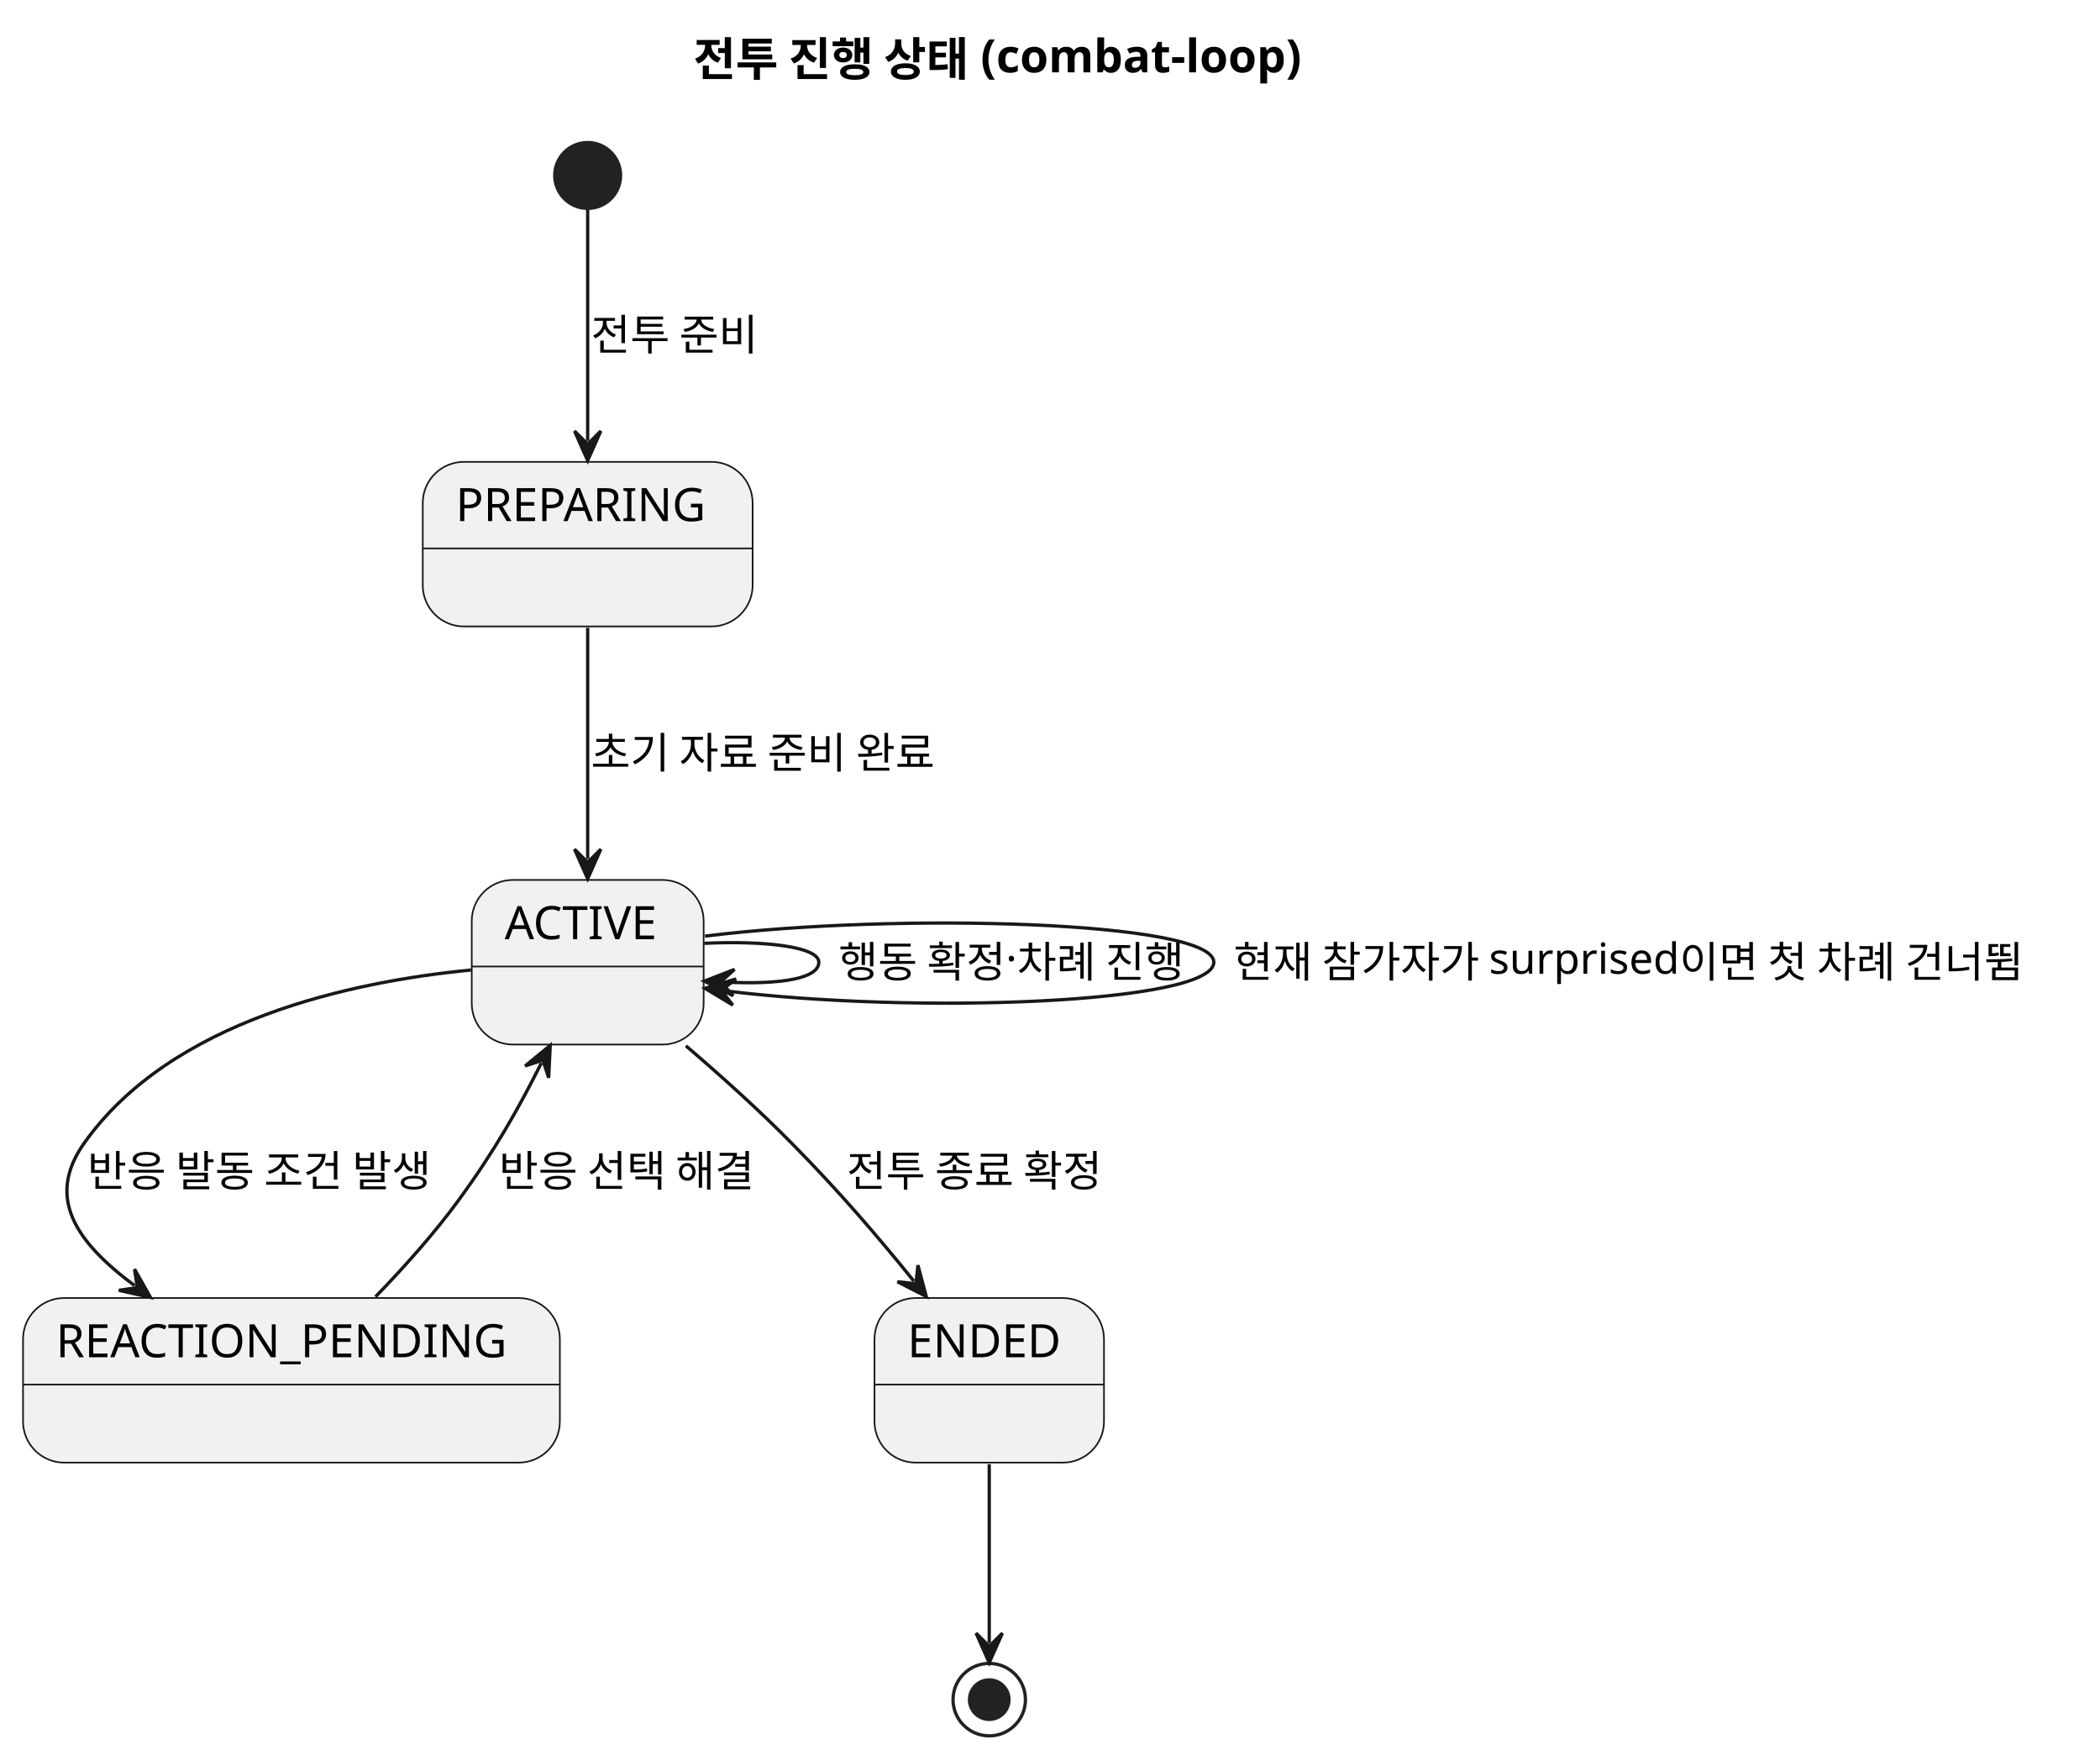
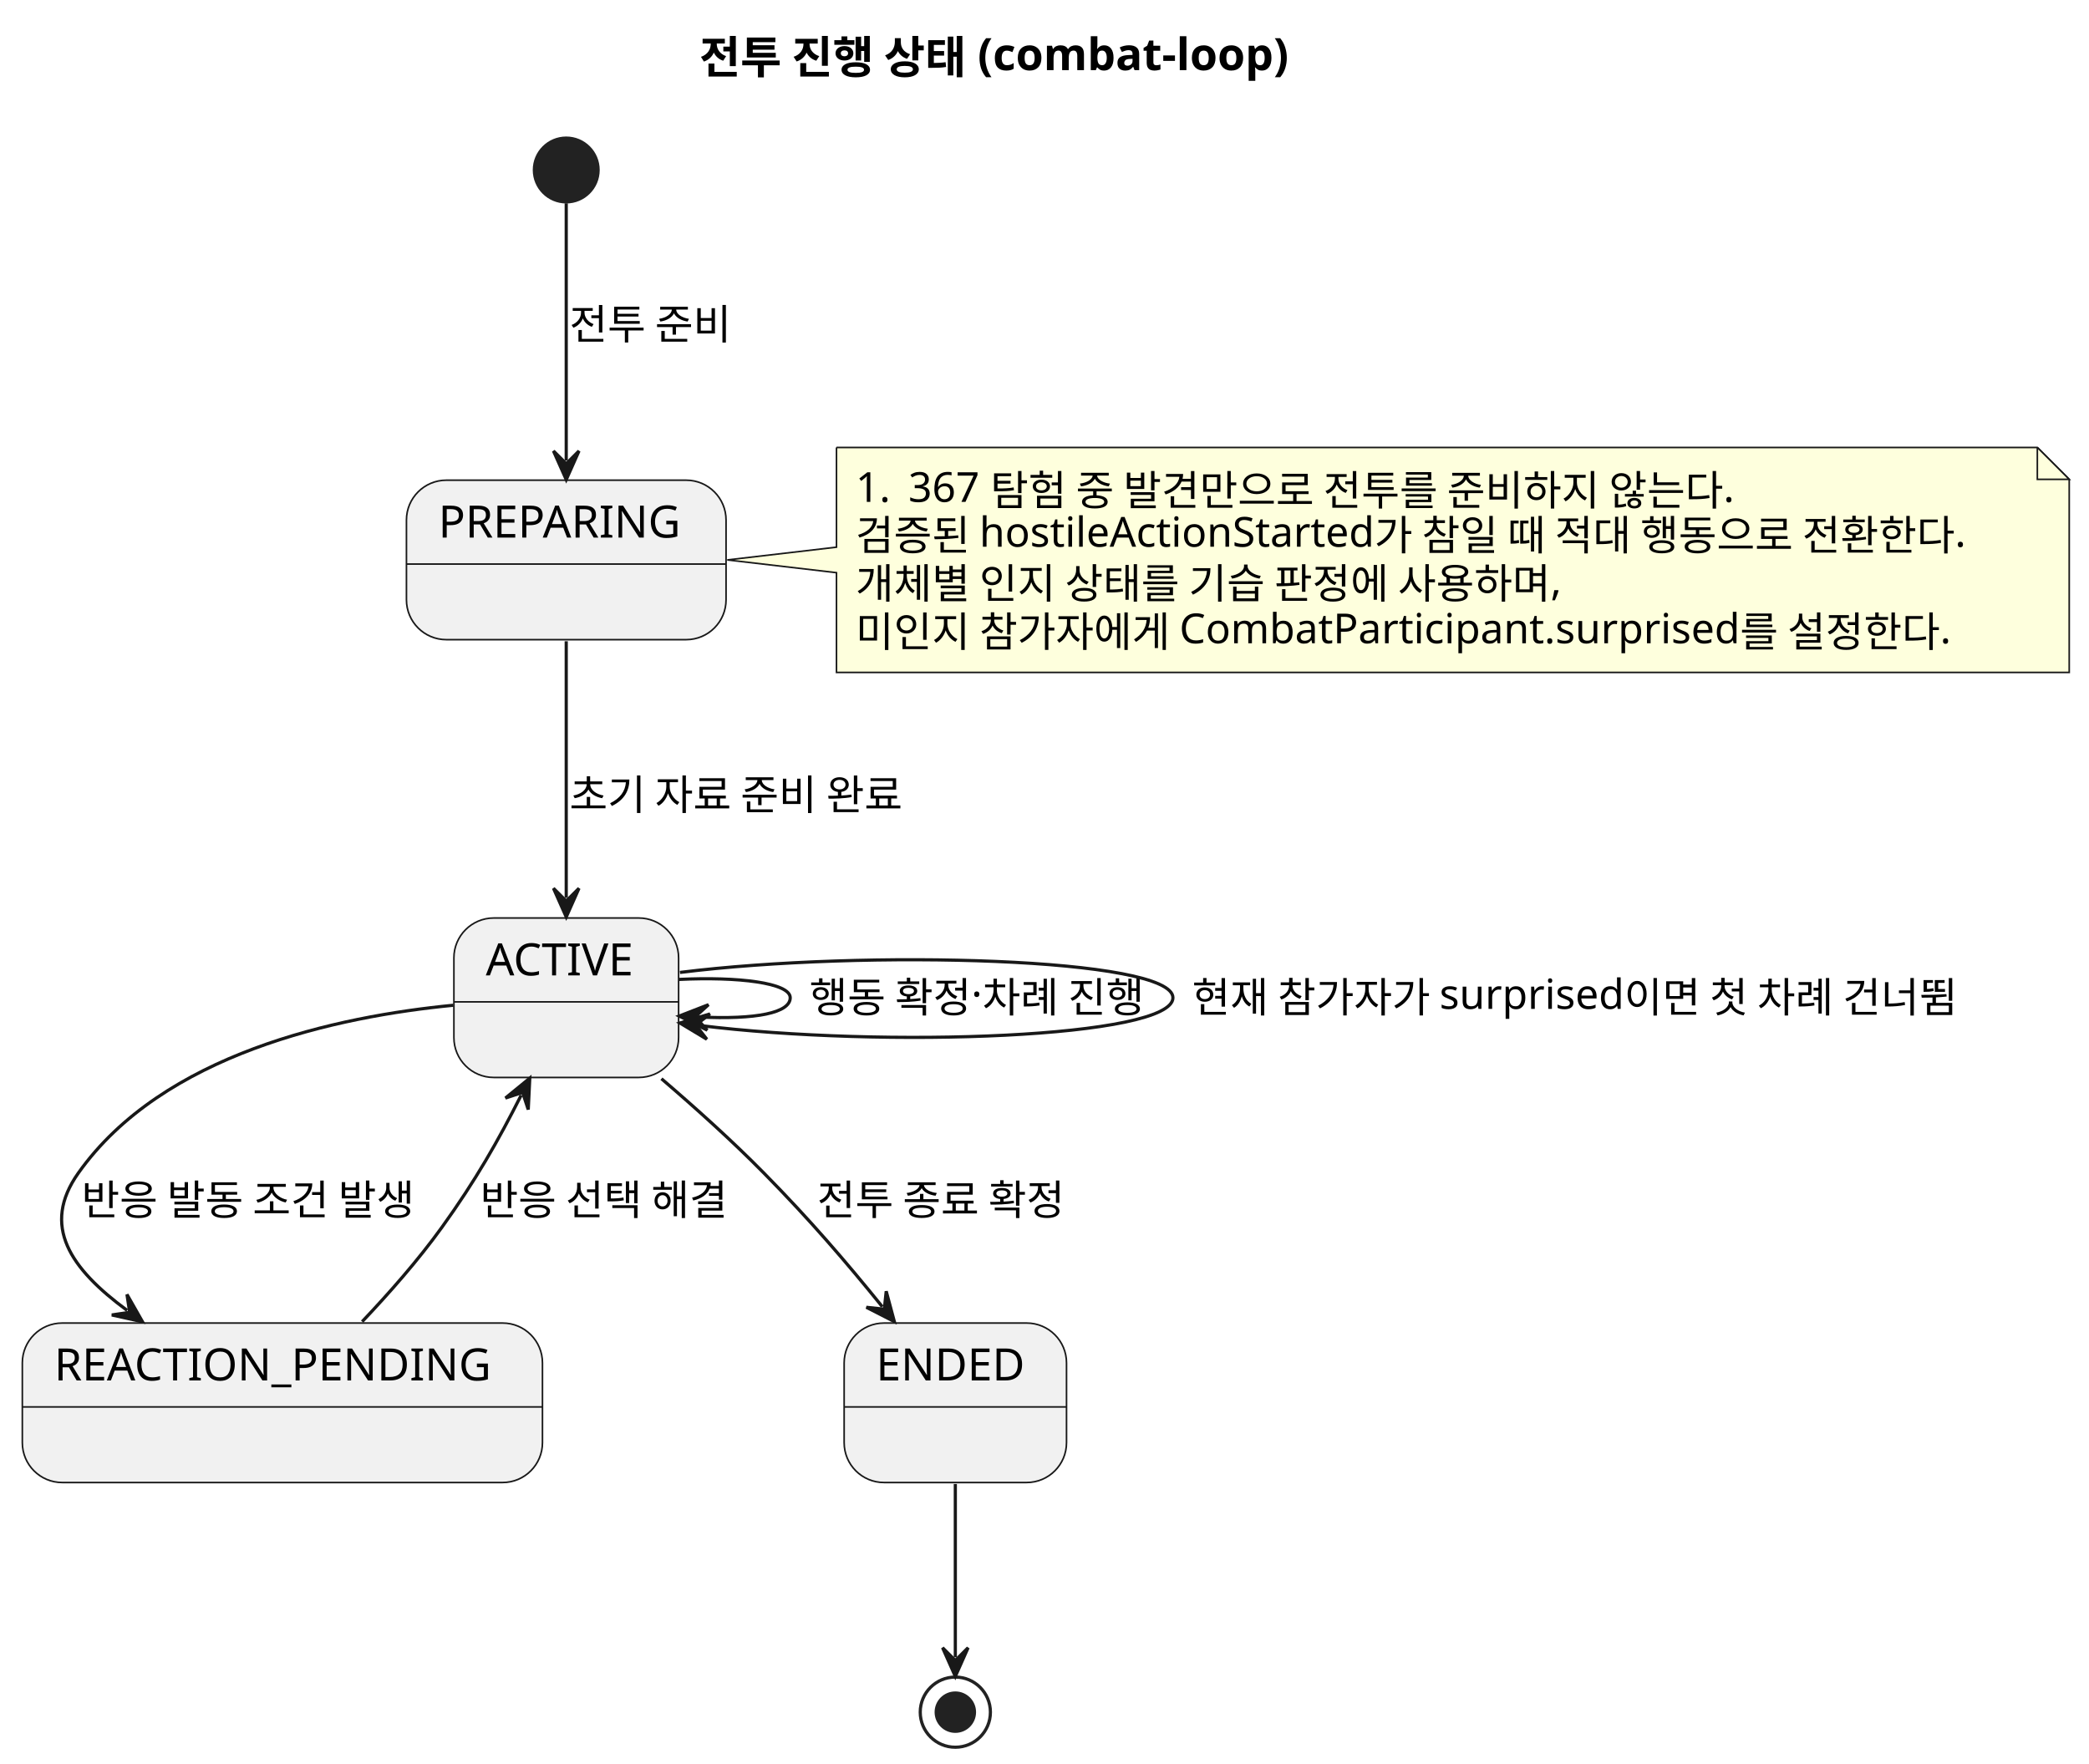
- <svg xmlns="http://www.w3.org/2000/svg" contentStyleType="text/css" height="533px" preserveAspectRatio="none" style="width:638px;height:533px;background:#FFFFFF;" version="1.1" viewBox="0 0 638 533" width="638px" zoomAndPan="magnify">
+ <svg xmlns="http://www.w3.org/2000/svg" contentStyleType="text/css" height="553px" preserveAspectRatio="none" style="width:655px;height:553px;background:#FFFFFF;" version="1.1" viewBox="0 0 655 553" width="655px" zoomAndPan="magnify">
  <defs />
  <g>
-     <text fill="#000000" font-family="sans-serif" font-size="14" font-weight="bold" lengthAdjust="spacing" textLength="203.232" x="210.654" y="22.995">전투 진행 상태 (combat-loop)</text>
-     <ellipse cx="178.54" cy="53.297" fill="#222222" rx="10" ry="10" style="stroke:#222222;stroke-width:1.0;" />
+     <text fill="#000000" font-family="sans-serif" font-size="14" font-weight="bold" lengthAdjust="spacing" textLength="203.232" x="219.285" y="22.995">전투 진행 상태 (combat-loop)</text>
+     <ellipse cx="177.54" cy="53.297" fill="#222222" rx="10" ry="10" style="stroke:#222222;stroke-width:1.0;" />
    <g id="PREPARING">
-       <rect fill="#F1F1F1" height="50" rx="12.5" ry="12.5" style="stroke:#181818;stroke-width:0.5;" width="100.213" x="128.44" y="140.297" />
-       <line style="stroke:#181818;stroke-width:0.5;" x1="128.44" x2="228.653" y1="166.594" y2="166.594" />
-       <text fill="#000000" font-family="sans-serif" font-size="14" lengthAdjust="spacing" textLength="80.213" x="138.44" y="158.292">PREPARING</text>
+       <rect fill="#F1F1F1" height="50" rx="12.5" ry="12.5" style="stroke:#181818;stroke-width:0.5;" width="100.213" x="127.44" y="150.557" />
+       <line style="stroke:#181818;stroke-width:0.5;" x1="127.44" x2="227.653" y1="176.854" y2="176.854" />
+       <text fill="#000000" font-family="sans-serif" font-size="14" lengthAdjust="spacing" textLength="80.213" x="137.44" y="168.552">PREPARING</text>
+     </g>
+     <g id="elem_GMN5">
+       <path d="M262.28,140.297 L262.28,171.557 L228.04,175.557 L262.28,179.557 L262.28,210.828 A0,0 0 0 0 262.28,210.828 L648.801,210.828 A0,0 0 0 0 648.801,210.828 L648.801,150.297 L638.801,140.297 L262.28,140.297 A0,0 0 0 0 262.28,140.297 " fill="#FEFFDD" style="stroke:#181818;stroke-width:0.5;" />
+       <path d="M638.801,140.297 L638.801,150.297 L648.801,150.297 L638.801,140.297 " fill="#FEFFDD" style="stroke:#181818;stroke-width:0.5;" />
+       <text fill="#000000" font-family="sans-serif" font-size="13" lengthAdjust="spacing" textLength="12.403" x="268.28" y="157.364">1.</text>
+       <text fill="#000000" font-family="sans-serif" font-size="13" lengthAdjust="spacing" textLength="269.019" x="284.816" y="157.364">367 탐험 중 발견만으로 전투를 준비하지 않는다.</text>
+       <text fill="#000000" font-family="sans-serif" font-size="13" lengthAdjust="spacing" textLength="365.521" x="268.28" y="172.497">검증된 hostileActionStarted가 참일 때 적대 행동으로 전환한다.</text>
+       <text fill="#000000" font-family="sans-serif" font-size="13" lengthAdjust="spacing" textLength="228.114" x="268.28" y="187.629">개체별 인지 상태를 기습 판정에 사용하며,</text>
+       <text fill="#000000" font-family="sans-serif" font-size="13" lengthAdjust="spacing" textLength="358.953" x="268.28" y="202.762">미인지 참가자에게 CombatParticipant.surprised를 설정한다.</text>
    </g>
    <g id="ACTIVE">
-       <rect fill="#F1F1F1" height="50" rx="12.5" ry="12.5" style="stroke:#181818;stroke-width:0.5;" width="70.456" x="143.32" y="267.297" />
-       <line style="stroke:#181818;stroke-width:0.5;" x1="143.32" x2="213.776" y1="293.594" y2="293.594" />
-       <text fill="#000000" font-family="sans-serif" font-size="14" lengthAdjust="spacing" textLength="50.456" x="153.32" y="285.292">ACTIVE</text>
+       <rect fill="#F1F1F1" height="50" rx="12.5" ry="12.5" style="stroke:#181818;stroke-width:0.5;" width="70.456" x="142.32" y="287.827" />
+       <line style="stroke:#181818;stroke-width:0.5;" x1="142.32" x2="212.776" y1="314.124" y2="314.124" />
+       <text fill="#000000" font-family="sans-serif" font-size="14" lengthAdjust="spacing" textLength="50.456" x="152.32" y="305.822">ACTIVE</text>
    </g>
    <g id="REACTION_PENDING">
-       <rect fill="#F1F1F1" height="50" rx="12.5" ry="12.5" style="stroke:#181818;stroke-width:0.5;" width="163.09" x="7" y="394.297" />
-       <line style="stroke:#181818;stroke-width:0.5;" x1="7" x2="170.09" y1="420.594" y2="420.594" />
-       <text fill="#000000" font-family="sans-serif" font-size="14" lengthAdjust="spacing" textLength="143.09" x="17" y="412.292">REACTION_PENDING</text>
+       <rect fill="#F1F1F1" height="50" rx="12.5" ry="12.5" style="stroke:#181818;stroke-width:0.5;" width="163.09" x="7" y="414.827" />
+       <line style="stroke:#181818;stroke-width:0.5;" x1="7" x2="170.09" y1="441.124" y2="441.124" />
+       <text fill="#000000" font-family="sans-serif" font-size="14" lengthAdjust="spacing" textLength="143.09" x="17" y="432.822">REACTION_PENDING</text>
    </g>
    <g id="ENDED">
-       <rect fill="#F1F1F1" height="50" rx="12.5" ry="12.5" style="stroke:#181818;stroke-width:0.5;" width="69.725" x="265.68" y="394.297" />
-       <line style="stroke:#181818;stroke-width:0.5;" x1="265.68" x2="335.405" y1="420.594" y2="420.594" />
-       <text fill="#000000" font-family="sans-serif" font-size="14" lengthAdjust="spacing" textLength="49.725" x="275.68" y="412.292">ENDED</text>
+       <rect fill="#F1F1F1" height="50" rx="12.5" ry="12.5" style="stroke:#181818;stroke-width:0.5;" width="69.725" x="264.68" y="414.827" />
+       <line style="stroke:#181818;stroke-width:0.5;" x1="264.68" x2="334.405" y1="441.124" y2="441.124" />
+       <text fill="#000000" font-family="sans-serif" font-size="14" lengthAdjust="spacing" textLength="49.725" x="274.68" y="432.822">ENDED</text>
    </g>
-     <ellipse cx="300.54" cy="516.297" fill="none" rx="11" ry="11" style="stroke:#222222;stroke-width:1.0;" />
-     <ellipse cx="300.54" cy="516.297" fill="#222222" rx="6" ry="6" style="stroke:#222222;stroke-width:1.0;" />
+     <ellipse cx="299.54" cy="536.827" fill="none" rx="11" ry="11" style="stroke:#222222;stroke-width:1.0;" />
+     <ellipse cx="299.54" cy="536.827" fill="#222222" rx="6" ry="6" style="stroke:#222222;stroke-width:1.0;" />
    <g id="link_*start*_PREPARING">
-       <path d="M178.54,63.677 C178.54,80.407 178.54,109.887 178.54,133.927 " fill="none" id="*start*-to-PREPARING" style="stroke:#181818;stroke-width:1.0;" />
-       <polygon fill="#181818" points="178.54,139.927,182.54,130.927,178.54,134.927,174.54,130.927,178.54,139.927" style="stroke:#181818;stroke-width:1.0;" />
-       <text fill="#000000" font-family="sans-serif" font-size="13" lengthAdjust="spacing" textLength="51.972" x="179.54" y="106.364">전투 준비</text>
+       <path d="M177.54,63.737 C177.54,82.227 177.54,117.757 177.54,144.397 " fill="none" id="*start*-to-PREPARING" style="stroke:#181818;stroke-width:1.0;" />
+       <polygon fill="#181818" points="177.54,150.397,181.54,141.397,177.54,145.397,173.54,141.397,177.54,150.397" style="stroke:#181818;stroke-width:1.0;" />
+       <text fill="#000000" font-family="sans-serif" font-size="13" lengthAdjust="spacing" textLength="51.972" x="178.54" y="106.364">전투 준비</text>
    </g>
    <g id="link_PREPARING_ACTIVE">
-       <path d="M178.54,190.697 C178.54,212.717 178.54,238.957 178.54,260.957 " fill="none" id="PREPARING-to-ACTIVE" style="stroke:#181818;stroke-width:1.0;" />
-       <polygon fill="#181818" points="178.54,266.957,182.54,257.957,178.54,261.957,174.54,257.957,178.54,266.957" style="stroke:#181818;stroke-width:1.0;" />
-       <text fill="#000000" font-family="sans-serif" font-size="13" lengthAdjust="spacing" textLength="108.077" x="179.54" y="233.364">초기 자료 준비 완료</text>
+       <path d="M177.54,201.057 C177.54,225.567 177.54,257.067 177.54,281.517 " fill="none" id="PREPARING-to-ACTIVE" style="stroke:#181818;stroke-width:1.0;" />
+       <polygon fill="#181818" points="177.54,287.517,181.54,278.517,177.54,282.517,173.54,278.517,177.54,287.517" style="stroke:#181818;stroke-width:1.0;" />
+       <text fill="#000000" font-family="sans-serif" font-size="13" lengthAdjust="spacing" textLength="108.077" x="178.54" y="253.894">초기 자료 준비 완료</text>
    </g>
    <g id="link_ACTIVE_REACTION_PENDING">
-       <path d="M143.14,294.657 C106.84,298.167 52.06,309.817 25.54,347.297 C13.84,363.847 23.106,377.296 40.906,390.536 " fill="none" id="ACTIVE-to-REACTION_PENDING" style="stroke:#181818;stroke-width:1.0;" />
-       <polygon fill="#181818" points="45.72,394.117,40.886,385.536,41.708,391.133,36.111,391.955,45.72,394.117" style="stroke:#181818;stroke-width:1.0;" />
-       <text fill="#000000" font-family="sans-serif" font-size="13" lengthAdjust="spacing" textLength="108.077" x="26.54" y="360.364">반응 발동 조건 발생</text>
+       <path d="M142.14,315.187 C105.84,318.697 51.06,330.347 24.54,367.827 C12.85,384.357 22.012,397.695 39.852,410.855 " fill="none" id="ACTIVE-to-REACTION_PENDING" style="stroke:#181818;stroke-width:1.0;" />
+       <polygon fill="#181818" points="44.68,414.417,39.812,405.855,40.656,411.449,35.063,412.293,44.68,414.417" style="stroke:#181818;stroke-width:1.0;" />
+       <text fill="#000000" font-family="sans-serif" font-size="13" lengthAdjust="spacing" textLength="108.077" x="25.54" y="380.894">반응 발동 조건 발생</text>
    </g>
    <g id="link_REACTION_PENDING_ACTIVE">
-       <path d="M114.08,393.917 C122.7,385.027 132.03,374.617 139.54,364.297 C150.23,349.637 157.358,337.079 164.468,322.919 " fill="none" id="REACTION_PENDING-to-ACTIVE" style="stroke:#181818;stroke-width:1.0;" />
-       <polygon fill="#181818" points="167.16,317.557,159.547,323.805,164.916,322.025,166.696,327.395,167.16,317.557" style="stroke:#181818;stroke-width:1.0;" />
-       <text fill="#000000" font-family="sans-serif" font-size="13" lengthAdjust="spacing" textLength="80.025" x="151.58" y="360.364">반응 선택 해결</text>
+       <path d="M113.55,414.387 C121.99,405.487 131.15,395.087 138.54,384.827 C149.15,370.107 156.267,357.554 163.407,343.404 " fill="none" id="REACTION_PENDING-to-ACTIVE" style="stroke:#181818;stroke-width:1.0;" />
+       <polygon fill="#181818" points="166.11,338.047,158.484,344.28,163.857,342.511,165.627,347.884,166.11,338.047" style="stroke:#181818;stroke-width:1.0;" />
+       <text fill="#000000" font-family="sans-serif" font-size="13" lengthAdjust="spacing" textLength="80.025" x="150.53" y="380.894">반응 선택 해결</text>
    </g>
    <g id="link_ACTIVE_ACTIVE">
-       <path d="M213.96,286.557 C232.27,285.667 248.77,287.587 248.77,292.297 C248.77,297.007 238.263,299.218 219.953,298.328 " fill="none" id="ACTIVE-to-ACTIVE" style="stroke:#181818;stroke-width:1.0;" />
-       <polygon fill="#181818" points="213.96,298.037,222.755,302.469,218.954,298.28,223.144,294.478,213.96,298.037" style="stroke:#181818;stroke-width:1.0;" />
-       <text fill="#000000" font-family="sans-serif" font-size="13" lengthAdjust="spacing" textLength="108.077" x="254.77" y="296.864">행동 확정·차례 진행</text>
+       <path d="M212.96,307.087 C231.27,306.197 247.77,308.117 247.77,312.827 C247.77,317.537 237.263,319.748 218.953,318.858 " fill="none" id="ACTIVE-to-ACTIVE" style="stroke:#181818;stroke-width:1.0;" />
+       <polygon fill="#181818" points="212.96,318.567,221.755,322.999,217.954,318.81,222.144,315.009,212.96,318.567" style="stroke:#181818;stroke-width:1.0;" />
+       <text fill="#000000" font-family="sans-serif" font-size="13" lengthAdjust="spacing" textLength="108.077" x="253.77" y="317.394">행동 확정·차례 진행</text>
    </g>
    <g id="link_ACTIVE_ACTIVE">
-       <path d="M214.19,284.367 C272.17,277.127 368.77,279.767 368.77,292.297 C368.77,304.827 278.124,308.21 220.144,300.97 " fill="none" id="ACTIVE-to-ACTIVE-1" style="stroke:#181818;stroke-width:1.0;" />
-       <polygon fill="#181818" points="214.19,300.227,222.625,305.311,219.151,300.846,223.616,297.373,214.19,300.227" style="stroke:#181818;stroke-width:1.0;" />
-       <text fill="#000000" font-family="sans-serif" font-size="13" lengthAdjust="spacing" textLength="250.77" x="374.77" y="296.864">현재 참가자가 surprised이면 첫 차례 건너뜀</text>
+       <path d="M213.19,304.897 C271.17,297.657 367.77,300.297 367.77,312.827 C367.77,325.357 277.124,328.74 219.144,321.5 " fill="none" id="ACTIVE-to-ACTIVE-1" style="stroke:#181818;stroke-width:1.0;" />
+       <polygon fill="#181818" points="213.19,320.757,221.625,325.841,218.151,321.376,222.616,317.903,213.19,320.757" style="stroke:#181818;stroke-width:1.0;" />
+       <text fill="#000000" font-family="sans-serif" font-size="13" lengthAdjust="spacing" textLength="250.77" x="373.77" y="317.394">현재 참가자가 surprised이면 첫 차례 건너뜀</text>
    </g>
    <g id="link_ACTIVE_ENDED">
-       <path d="M208.39,317.687 C218.88,326.667 230.53,337.127 240.54,347.297 C255.04,362.017 266.267,375.102 277.647,389.172 " fill="none" id="ACTIVE-to-ENDED" style="stroke:#181818;stroke-width:1.0;" />
-       <polygon fill="#181818" points="281.42,393.837,278.87,384.324,278.276,389.949,272.65,389.355,281.42,393.837" style="stroke:#181818;stroke-width:1.0;" />
-       <text fill="#000000" font-family="sans-serif" font-size="13" lengthAdjust="spacing" textLength="80.025" x="257.21" y="360.364">전투 종료 확정</text>
+       <path d="M207.39,338.217 C217.88,347.197 229.53,357.657 239.54,367.827 C254.04,382.547 265.267,395.632 276.647,409.702 " fill="none" id="ACTIVE-to-ENDED" style="stroke:#181818;stroke-width:1.0;" />
+       <polygon fill="#181818" points="280.42,414.367,277.87,404.854,277.276,410.479,271.65,409.885,280.42,414.367" style="stroke:#181818;stroke-width:1.0;" />
+       <text fill="#000000" font-family="sans-serif" font-size="13" lengthAdjust="spacing" textLength="80.025" x="256.21" y="380.894">전투 종료 확정</text>
    </g>
    <g id="link_ENDED_*end*">
-       <path d="M300.54,444.757 C300.54,464.337 300.54,484.787 300.54,499.097 " fill="none" id="ENDED-to-*end*" style="stroke:#181818;stroke-width:1.0;" />
-       <polygon fill="#181818" points="300.54,505.097,304.54,496.097,300.54,500.097,296.54,496.097,300.54,505.097" style="stroke:#181818;stroke-width:1.0;" />
+       <path d="M299.54,465.287 C299.54,484.867 299.54,505.317 299.54,519.627 " fill="none" id="ENDED-to-*end*" style="stroke:#181818;stroke-width:1.0;" />
+       <polygon fill="#181818" points="299.54,525.627,303.54,516.627,299.54,520.627,295.54,516.627,299.54,525.627" style="stroke:#181818;stroke-width:1.0;" />
    </g>
  </g>
</svg>
